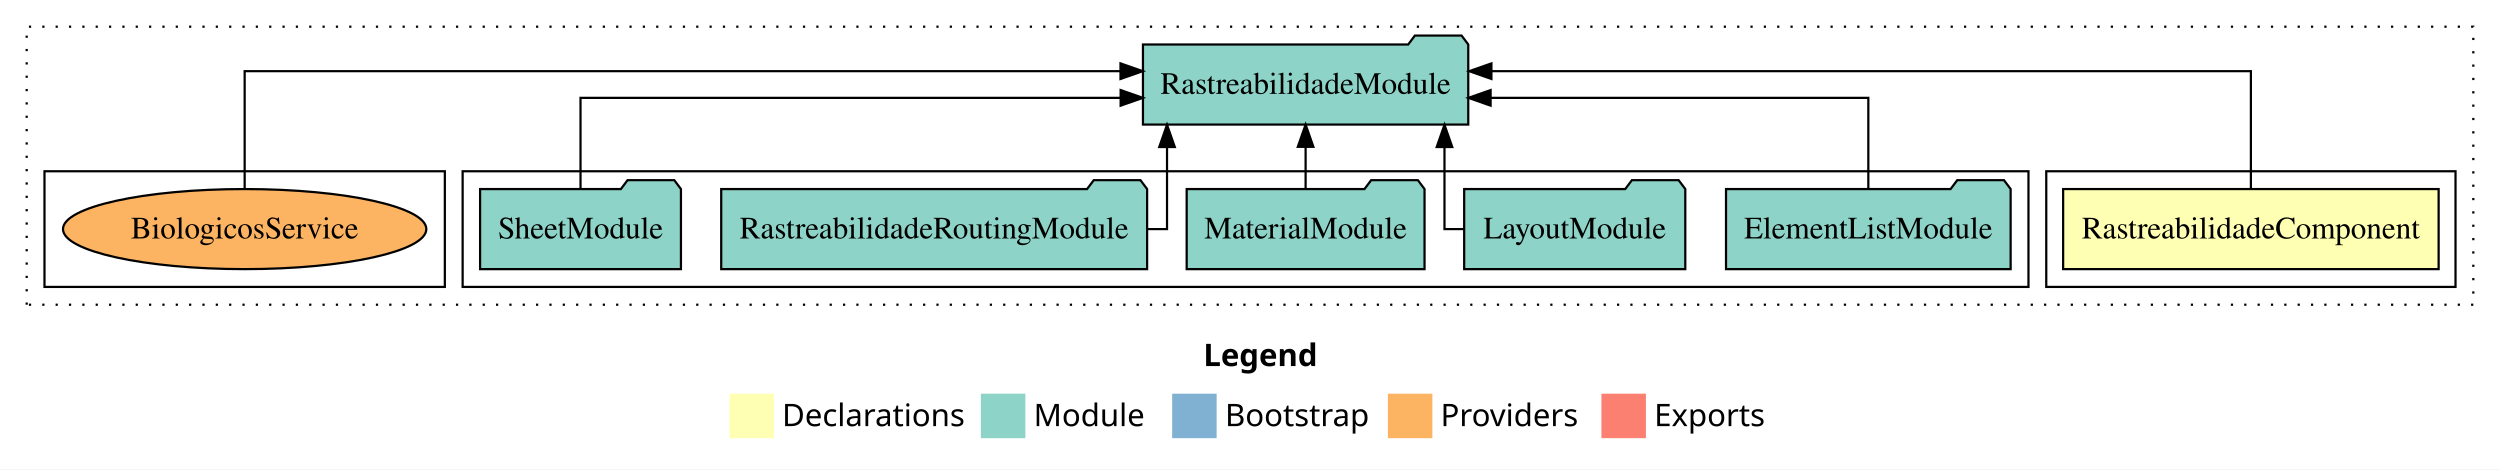
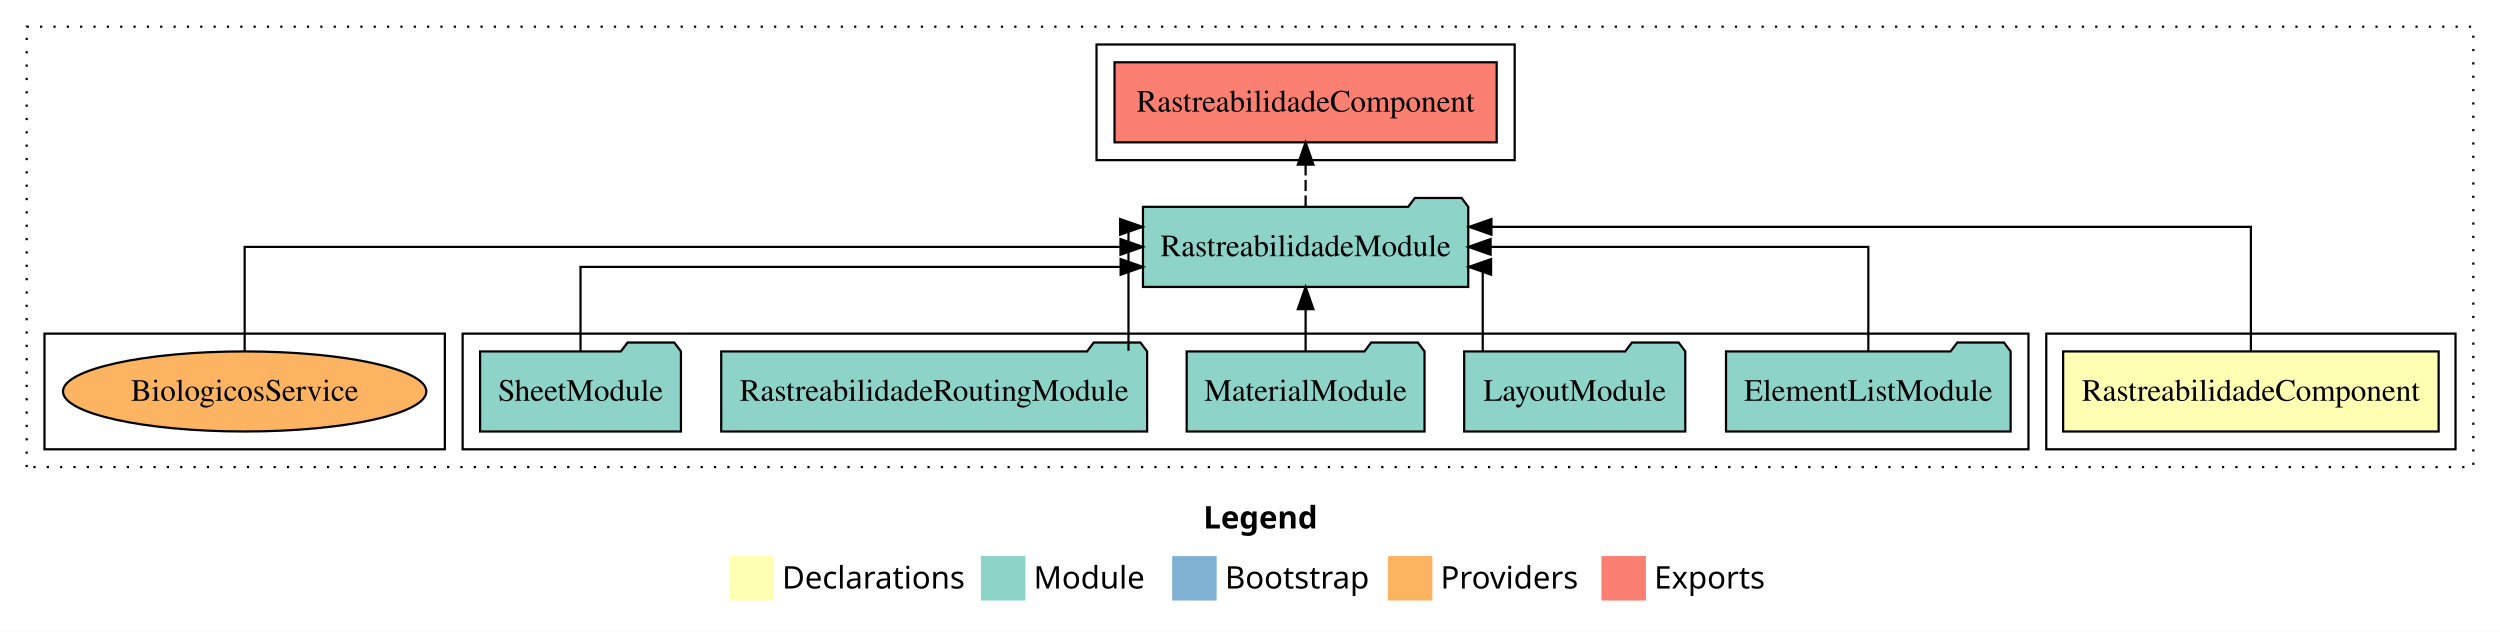
- <svg xmlns="http://www.w3.org/2000/svg" width="1124pt" height="211pt" viewBox="0.00 0.00 1124.00 211.00">
-   <g id="graph0" class="graph" transform="scale(1 1) rotate(0) translate(4 207)">
-     <polygon fill="#ffffff" stroke="transparent" points="-4,4 -4,-207 1120,-207 1120,4 -4,4" />
+ <svg xmlns="http://www.w3.org/2000/svg" width="1124pt" height="284pt" viewBox="0.00 0.00 1124.00 284.00">
+   <g id="graph0" class="graph" transform="scale(1 1) rotate(0) translate(4 280)">
+     <polygon fill="#ffffff" stroke="transparent" points="-4,4 -4,-280 1120,-280 1120,4 -4,4" />
    <text text-anchor="start" x="537.009" y="-42.4" font-family="sans-serif" font-weight="bold" font-size="14.00" fill="#000000">Legend</text>
    <polygon fill="#ffffb3" stroke="transparent" points="324,-10 324,-30 344,-30 344,-10 324,-10" />
    <text text-anchor="start" x="347.629" y="-15.4" font-family="sans-serif" font-size="14.00" fill="#000000">  Declarations</text>
    <polygon fill="#8dd3c7" stroke="transparent" points="437,-10 437,-30 457,-30 457,-10 437,-10" />
    <text text-anchor="start" x="460.725" y="-15.4" font-family="sans-serif" font-size="14.00" fill="#000000">  Module</text>
    <polygon fill="#80b1d3" stroke="transparent" points="523,-10 523,-30 543,-30 543,-10 523,-10" />
    <text text-anchor="start" x="546.781" y="-15.4" font-family="sans-serif" font-size="14.00" fill="#000000">  Bootstrap</text>
    <polygon fill="#fdb462" stroke="transparent" points="620,-10 620,-30 640,-30 640,-10 620,-10" />
    <text text-anchor="start" x="643.673" y="-15.4" font-family="sans-serif" font-size="14.00" fill="#000000">  Providers</text>
    <polygon fill="#fb8072" stroke="transparent" points="716,-10 716,-30 736,-30 736,-10 716,-10" />
    <text text-anchor="start" x="739.726" y="-15.4" font-family="sans-serif" font-size="14.00" fill="#000000">  Exports</text>
    <g id="clust1" class="cluster">
-       <polygon fill="none" stroke="#000000" stroke-dasharray="1,5" points="8,-70 8,-195 1108,-195 1108,-70 8,-70" />
+       <polygon fill="none" stroke="#000000" stroke-dasharray="1,5" points="8,-70 8,-268 1108,-268 1108,-70 8,-70" />
    </g>
    <g id="clust2" class="cluster">
      <polygon fill="none" stroke="#000000" points="916,-78 916,-130 1100,-130 1100,-78 916,-78" />
    </g>
    <g id="clust4" class="cluster">
      <polygon fill="none" stroke="#000000" points="204,-78 204,-130 908,-130 908,-78 204,-78" />
+     </g>
+     <g id="clust5" class="cluster">
+       <polygon fill="none" stroke="#000000" points="489,-208 489,-260 677,-260 677,-208 489,-208" />
    </g>
    <g id="clust7" class="cluster">
      <polygon fill="none" stroke="#000000" points="16,-78 16,-130 196,-130 196,-78 16,-78" />
    </g>
    <g id="node1" class="node">
      <polygon fill="#ffffb3" stroke="#000000" points="1092.41,-122 923.59,-122 923.59,-86 1092.41,-86 1092.41,-122" />
      <text text-anchor="middle" x="1008" y="-99.8" font-family="Times,serif" font-size="14.00" fill="#000000">RastreabilidadeComponent</text>
    </g>
    <g id="node2" class="node">
      <polygon fill="#8dd3c7" stroke="#000000" points="656.128,-187 653.128,-191 632.128,-191 629.128,-187 509.873,-187 509.873,-151 656.128,-151 656.128,-187" />
      <text text-anchor="middle" x="583" y="-164.8" font-family="Times,serif" font-size="14.00" fill="#000000">RastreabilidadeModule</text>
    </g>
    <g id="edge1" class="edge">
-       <path fill="none" stroke="#000000" d="M1008,-122.284C1008,-143.321 1008,-175 1008,-175 1008,-175 666.544,-175 666.544,-175" />
-       <polygon fill="#000000" stroke="#000000" points="666.544,-171.5 656.544,-175 666.544,-178.5 666.544,-171.5" />
+       <path fill="none" stroke="#000000" d="M1008,-122.292C1008,-144.206 1008,-178 1008,-178 1008,-178 666.544,-178 666.544,-178" />
+       <polygon fill="#000000" stroke="#000000" points="666.544,-174.5 656.544,-178 666.544,-181.5 666.544,-174.5" />
+     </g>
+     <g id="node8" class="node">
+       <polygon fill="#fb8072" stroke="#000000" points="668.91,-252 497.09,-252 497.09,-216 668.91,-216 668.91,-252" />
+       <text text-anchor="middle" x="583" y="-229.8" font-family="Times,serif" font-size="14.00" fill="#000000">RastreabilidadeComponent </text>
+     </g>
+     <g id="edge7" class="edge">
+       <path fill="none" stroke="#000000" stroke-dasharray="5,2" d="M583,-187.106C583,-187.106 583,-205.991 583,-205.991" />
+       <polygon fill="#000000" stroke="#000000" points="579.5,-205.991 583,-215.991 586.5,-205.991 579.5,-205.991" />
    </g>
    <g id="node3" class="node">
      <polygon fill="#8dd3c7" stroke="#000000" points="899.982,-122 896.982,-126 875.982,-126 872.982,-122 772.018,-122 772.018,-86 899.982,-86 899.982,-122" />
      <text text-anchor="middle" x="836" y="-99.8" font-family="Times,serif" font-size="14.00" fill="#000000">ElementListModule</text>
    </g>
    <g id="edge2" class="edge">
-       <path fill="none" stroke="#000000" d="M836,-122.022C836,-139.373 836,-163 836,-163 836,-163 666.178,-163 666.178,-163" />
-       <polygon fill="#000000" stroke="#000000" points="666.178,-159.5 656.178,-163 666.178,-166.5 666.178,-159.5" />
+       <path fill="none" stroke="#000000" d="M836,-122.106C836,-141.339 836,-169 836,-169 836,-169 666.178,-169 666.178,-169" />
+       <polygon fill="#000000" stroke="#000000" points="666.178,-165.5 656.178,-169 666.178,-172.5 666.178,-165.5" />
    </g>
    <g id="node4" class="node">
      <polygon fill="#8dd3c7" stroke="#000000" points="753.708,-122 750.708,-126 729.708,-126 726.708,-122 654.292,-122 654.292,-86 753.708,-86 753.708,-122" />
      <text text-anchor="middle" x="704" y="-99.8" font-family="Times,serif" font-size="14.00" fill="#000000">LayoutModule</text>
    </g>
    <g id="edge3" class="edge">
-       <path fill="none" stroke="#000000" d="M654.081,-104C648.875,-104 645.441,-104 645.441,-104 645.441,-104 645.441,-140.894 645.441,-140.894" />
-       <polygon fill="#000000" stroke="#000000" points="641.941,-140.894 645.441,-150.894 648.941,-140.894 641.941,-140.894" />
+       <path fill="none" stroke="#000000" d="M662.634,-122.027C662.634,-138.398 662.634,-160 662.634,-160 662.634,-160 662.009,-160 662.009,-160" />
+       <polygon fill="#000000" stroke="#000000" points="666.385,-156.5 656.385,-160 666.385,-163.5 666.385,-156.5" />
    </g>
    <g id="node5" class="node">
      <polygon fill="#8dd3c7" stroke="#000000" points="636.471,-122 633.471,-126 612.471,-126 609.471,-122 529.529,-122 529.529,-86 636.471,-86 636.471,-122" />
      <text text-anchor="middle" x="583" y="-99.8" font-family="Times,serif" font-size="14.00" fill="#000000">MaterialModule</text>
    </g>
    <g id="edge4" class="edge">
      <path fill="none" stroke="#000000" d="M583,-122.106C583,-122.106 583,-140.991 583,-140.991" />
      <polygon fill="#000000" stroke="#000000" points="579.5,-140.991 583,-150.991 586.5,-140.991 579.5,-140.991" />
    </g>
    <g id="node6" class="node">
      <polygon fill="#8dd3c7" stroke="#000000" points="511.745,-122 508.745,-126 487.745,-126 484.745,-122 320.255,-122 320.255,-86 511.745,-86 511.745,-122" />
      <text text-anchor="middle" x="416" y="-99.8" font-family="Times,serif" font-size="14.00" fill="#000000">RastreabilidadeRoutingModule</text>
    </g>
    <g id="edge5" class="edge">
-       <path fill="none" stroke="#000000" d="M511.767,-104C517.313,-104 520.694,-104 520.694,-104 520.694,-104 520.694,-140.894 520.694,-140.894" />
-       <polygon fill="#000000" stroke="#000000" points="517.194,-140.894 520.694,-150.894 524.194,-140.894 517.194,-140.894" />
+       <path fill="none" stroke="#000000" d="M503.366,-122.292C503.366,-144.206 503.366,-178 503.366,-178 503.366,-178 503.991,-178 503.991,-178" />
+       <polygon fill="#000000" stroke="#000000" points="499.615,-181.5 509.615,-178 499.615,-174.5 499.615,-181.5" />
    </g>
    <g id="node7" class="node">
      <polygon fill="#8dd3c7" stroke="#000000" points="302.153,-122 299.153,-126 278.153,-126 275.153,-122 211.847,-122 211.847,-86 302.153,-86 302.153,-122" />
      <text text-anchor="middle" x="257" y="-99.8" font-family="Times,serif" font-size="14.00" fill="#000000">SheetModule</text>
    </g>
    <g id="edge6" class="edge">
-       <path fill="none" stroke="#000000" d="M257,-122.022C257,-139.373 257,-163 257,-163 257,-163 499.839,-163 499.839,-163" />
-       <polygon fill="#000000" stroke="#000000" points="499.839,-166.5 509.839,-163 499.839,-159.5 499.839,-166.5" />
+       <path fill="none" stroke="#000000" d="M257,-122.027C257,-138.398 257,-160 257,-160 257,-160 499.839,-160 499.839,-160" />
+       <polygon fill="#000000" stroke="#000000" points="499.839,-163.5 509.839,-160 499.839,-156.5 499.839,-163.5" />
    </g>
-     <g id="node8" class="node">
+     <g id="node9" class="node">
      <ellipse fill="#fdb462" stroke="#000000" cx="106" cy="-104" rx="81.679" ry="18" />
      <text text-anchor="middle" x="106" y="-99.8" font-family="Times,serif" font-size="14.00" fill="#000000">BiologicosService</text>
    </g>
-     <g id="edge7" class="edge">
-       <path fill="none" stroke="#000000" d="M106,-122.284C106,-143.321 106,-175 106,-175 106,-175 499.775,-175 499.775,-175" />
-       <polygon fill="#000000" stroke="#000000" points="499.775,-178.5 509.775,-175 499.775,-171.5 499.775,-178.5" />
+     <g id="edge8" class="edge">
+       <path fill="none" stroke="#000000" d="M106,-122.106C106,-141.339 106,-169 106,-169 106,-169 499.775,-169 499.775,-169" />
+       <polygon fill="#000000" stroke="#000000" points="499.775,-172.5 509.775,-169 499.775,-165.5 499.775,-172.5" />
    </g>
  </g>
</svg>
